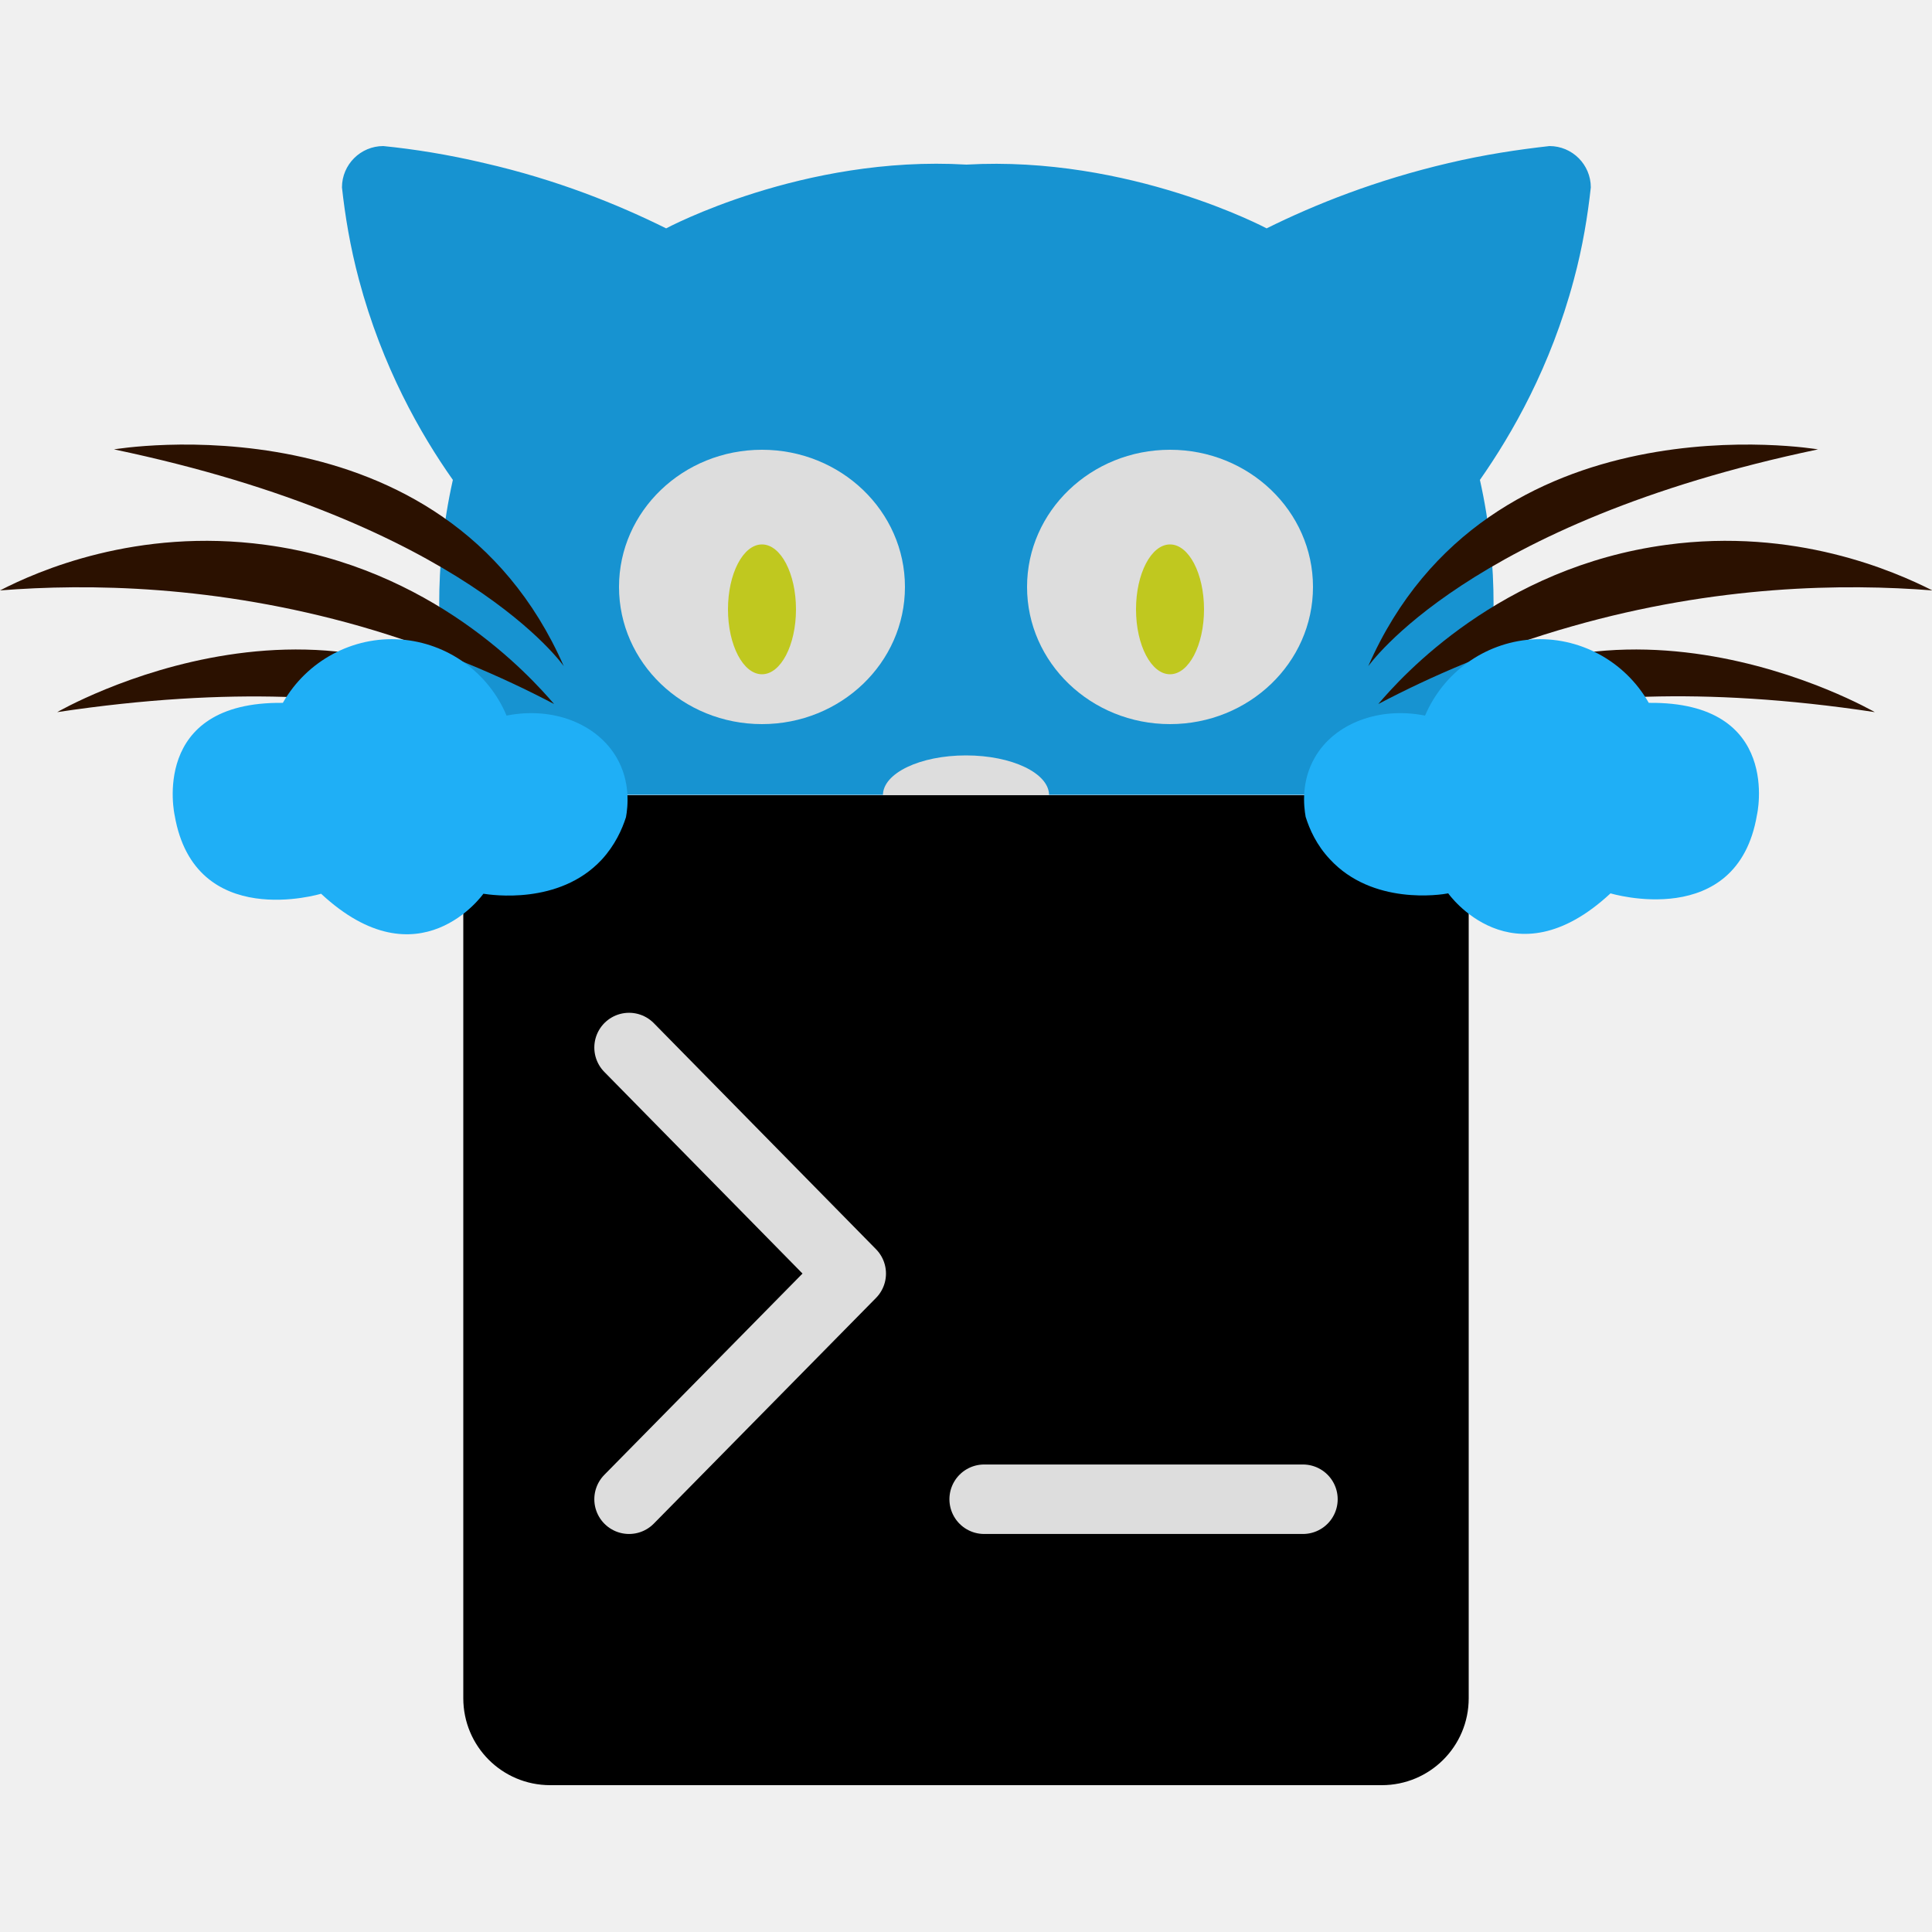
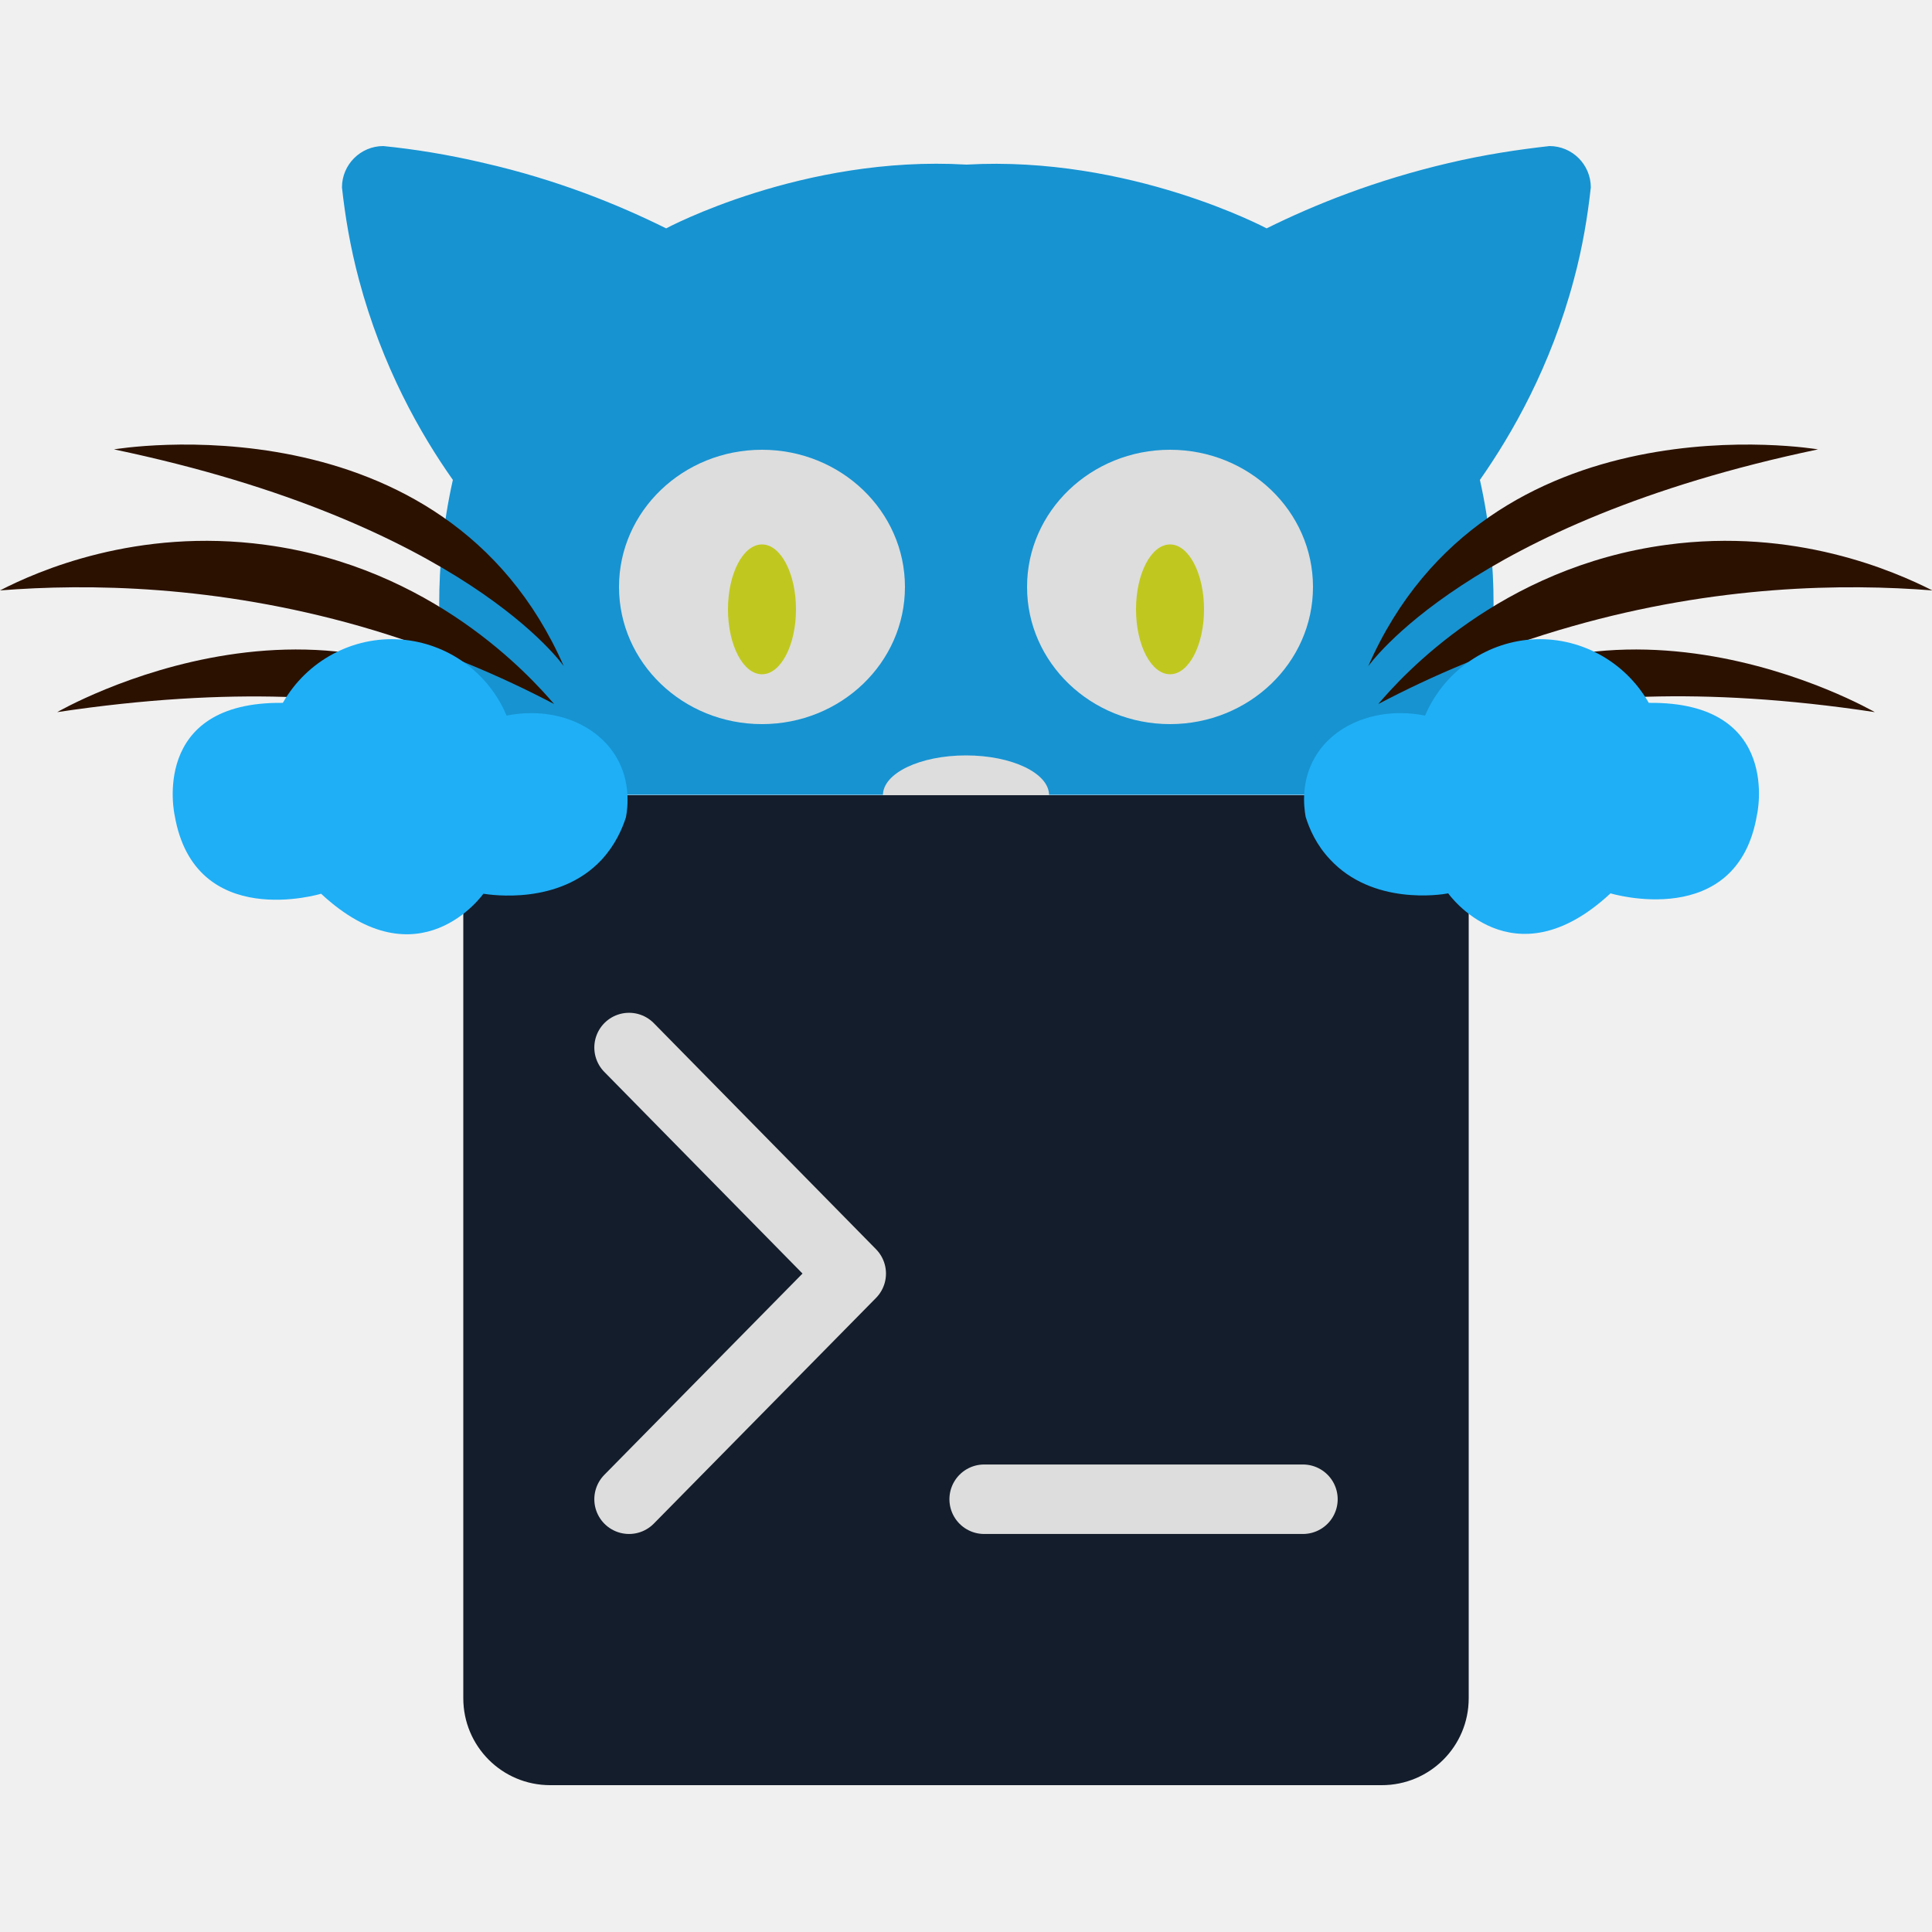
<svg xmlns="http://www.w3.org/2000/svg" width="512" height="512" viewBox="0 0 512 512" fill="none">
  <g clip-path="url(#clip0_31_600)">
-     <path d="M145.818 210.739H366.182C378.982 210.739 389.222 221.082 389.222 233.779V450.048C389.222 462.848 378.88 473.088 366.182 473.088H145.818C133.018 473.088 122.778 462.746 122.778 450.048V233.882C122.778 221.082 133.12 210.739 145.818 210.739Z" fill="black" />
+     <path d="M145.818 210.739H366.182C378.982 210.739 389.222 221.082 389.222 233.779V450.048C389.222 462.848 378.88 473.088 366.182 473.088H145.818C133.018 473.088 122.778 462.746 122.778 450.048V233.882C122.778 221.082 133.12 210.739 145.818 210.739Z" fill="#141D2B" />
    <path d="M166.707 277.606L225.587 337.51L166.707 397.312" stroke="#DDDDDD" stroke-width="18.414" stroke-miterlimit="10" stroke-linecap="round" stroke-linejoin="round" />
    <path d="M260.813 397.312H345.293" stroke="#DDDDDD" stroke-width="18.414" stroke-miterlimit="10" stroke-linecap="round" stroke-linejoin="round" />
    <path d="M421.581 49.664C421.581 43.622 416.666 38.707 410.624 38.707C402.432 39.629 393.421 40.96 383.898 43.213C364.646 47.718 348.467 54.169 335.667 60.518C335.667 60.518 299.418 41.165 256.102 43.622C212.787 41.062 176.538 60.518 176.538 60.518C163.738 54.169 147.558 47.616 128.307 43.213C118.784 40.96 109.773 39.526 101.581 38.707C95.539 38.707 90.624 43.622 90.624 49.664C91.443 57.139 92.774 65.331 95.13 74.137C101.274 97.177 111.411 114.995 120.013 127.181C109.466 174.182 125.338 210.637 125.338 210.637H256H386.867C386.867 210.637 402.739 174.182 392.192 127.181C400.794 114.893 410.931 97.177 417.075 74.137C419.43 65.433 420.762 57.139 421.581 49.664Z" fill="#1793D1" />
    <path d="M201.933 191.897C222.858 191.897 239.821 175.622 239.821 155.545C239.821 135.469 222.858 119.193 201.933 119.193C181.008 119.193 164.045 135.469 164.045 155.545C164.045 175.622 181.008 191.897 201.933 191.897Z" fill="#DDDDDD" />
    <path d="M310.067 191.897C330.992 191.897 347.955 175.622 347.955 155.545C347.955 135.469 330.992 119.193 310.067 119.193C289.142 119.193 272.179 135.469 272.179 155.545C272.179 175.622 289.142 191.897 310.067 191.897Z" fill="#DDDDDD" />
    <path d="M201.933 178.688C206.91 178.688 210.944 170.986 210.944 161.484C210.944 151.983 206.91 144.281 201.933 144.281C196.956 144.281 192.922 151.983 192.922 161.484C192.922 170.986 196.956 178.688 201.933 178.688Z" fill="#C0C81F" />
    <path d="M310.067 178.688C315.044 178.688 319.078 170.986 319.078 161.484C319.078 151.983 315.044 144.281 310.067 144.281C305.09 144.281 301.056 151.983 301.056 161.484C301.056 170.986 305.09 178.688 310.067 178.688Z" fill="#C0C81F" />
    <path d="M233.984 210.739C233.984 204.902 243.814 200.192 256 200.192C268.186 200.192 278.016 204.902 278.016 210.739" fill="#DDDDDD" />
    <path d="M30.208 119.091C123.187 138.547 149.402 176.538 149.402 176.538C117.658 104.141 30.208 119.091 30.208 119.091Z" fill="#2B1100" />
    <path d="M15.155 188.723C109.158 174.592 146.842 201.011 146.842 201.011C91.853 144.179 15.155 188.723 15.155 188.723Z" fill="#2B1100" />
    <path d="M70.349 144.384C36.25 139.776 9.933 151.347 0 156.467C23.347 154.624 57.139 155.034 95.539 165.991C115.814 171.827 133.018 179.303 146.842 186.573C140.493 179.2 114.586 150.323 70.349 144.384Z" fill="#2B1100" />
    <path d="M481.792 119.091C481.792 119.091 394.342 104.141 362.598 176.538C362.701 176.538 388.813 138.547 481.792 119.091Z" fill="#2B1100" />
    <path d="M365.158 201.011C365.158 201.011 402.944 174.489 496.845 188.723C496.845 188.723 420.147 144.179 365.158 201.011Z" fill="#2B1100" />
    <path d="M441.651 144.384C397.517 150.323 371.507 179.2 365.261 186.573C379.085 179.303 396.288 171.725 416.563 165.991C454.963 155.034 488.755 154.624 512.102 156.467C501.965 151.347 475.648 139.776 441.651 144.384Z" fill="#2B1100" />
    <path d="M134.246 189.644C129.434 178.176 118.579 170.393 106.189 169.472C93.491 168.55 81.306 175.104 74.957 186.265C39.526 185.856 46.285 216.064 46.285 216.064C51.61 246.988 85.094 236.851 85.094 236.851C111.104 261.017 128.102 236.851 128.102 236.851C130.15 237.158 148.173 239.923 159.437 227.84C163.021 223.948 164.864 219.75 165.888 216.576C166.4 213.811 167.117 207.155 163.43 200.806C158.208 191.795 146.534 187.187 134.246 189.644Z" fill="#1FAFF6" />
    <path d="M436.941 186.265C430.592 175.104 418.406 168.55 405.709 169.472C393.421 170.393 382.566 178.176 377.651 189.644C365.363 187.187 353.587 191.795 348.467 200.704C344.781 207.052 345.498 213.606 346.01 216.473C347.034 219.75 348.877 223.948 352.461 227.737C363.725 239.923 381.747 237.158 383.795 236.748C383.795 236.748 400.794 260.915 426.803 236.748C426.803 236.748 460.39 246.886 465.613 215.961C465.613 216.064 472.474 185.856 436.941 186.265Z" fill="#1FAFF6" />
  </g>
  <defs>
    <clipPath id="clip0_31_600">
      <rect width="512" height="512" fill="white" />
    </clipPath>
  </defs>
</svg>
